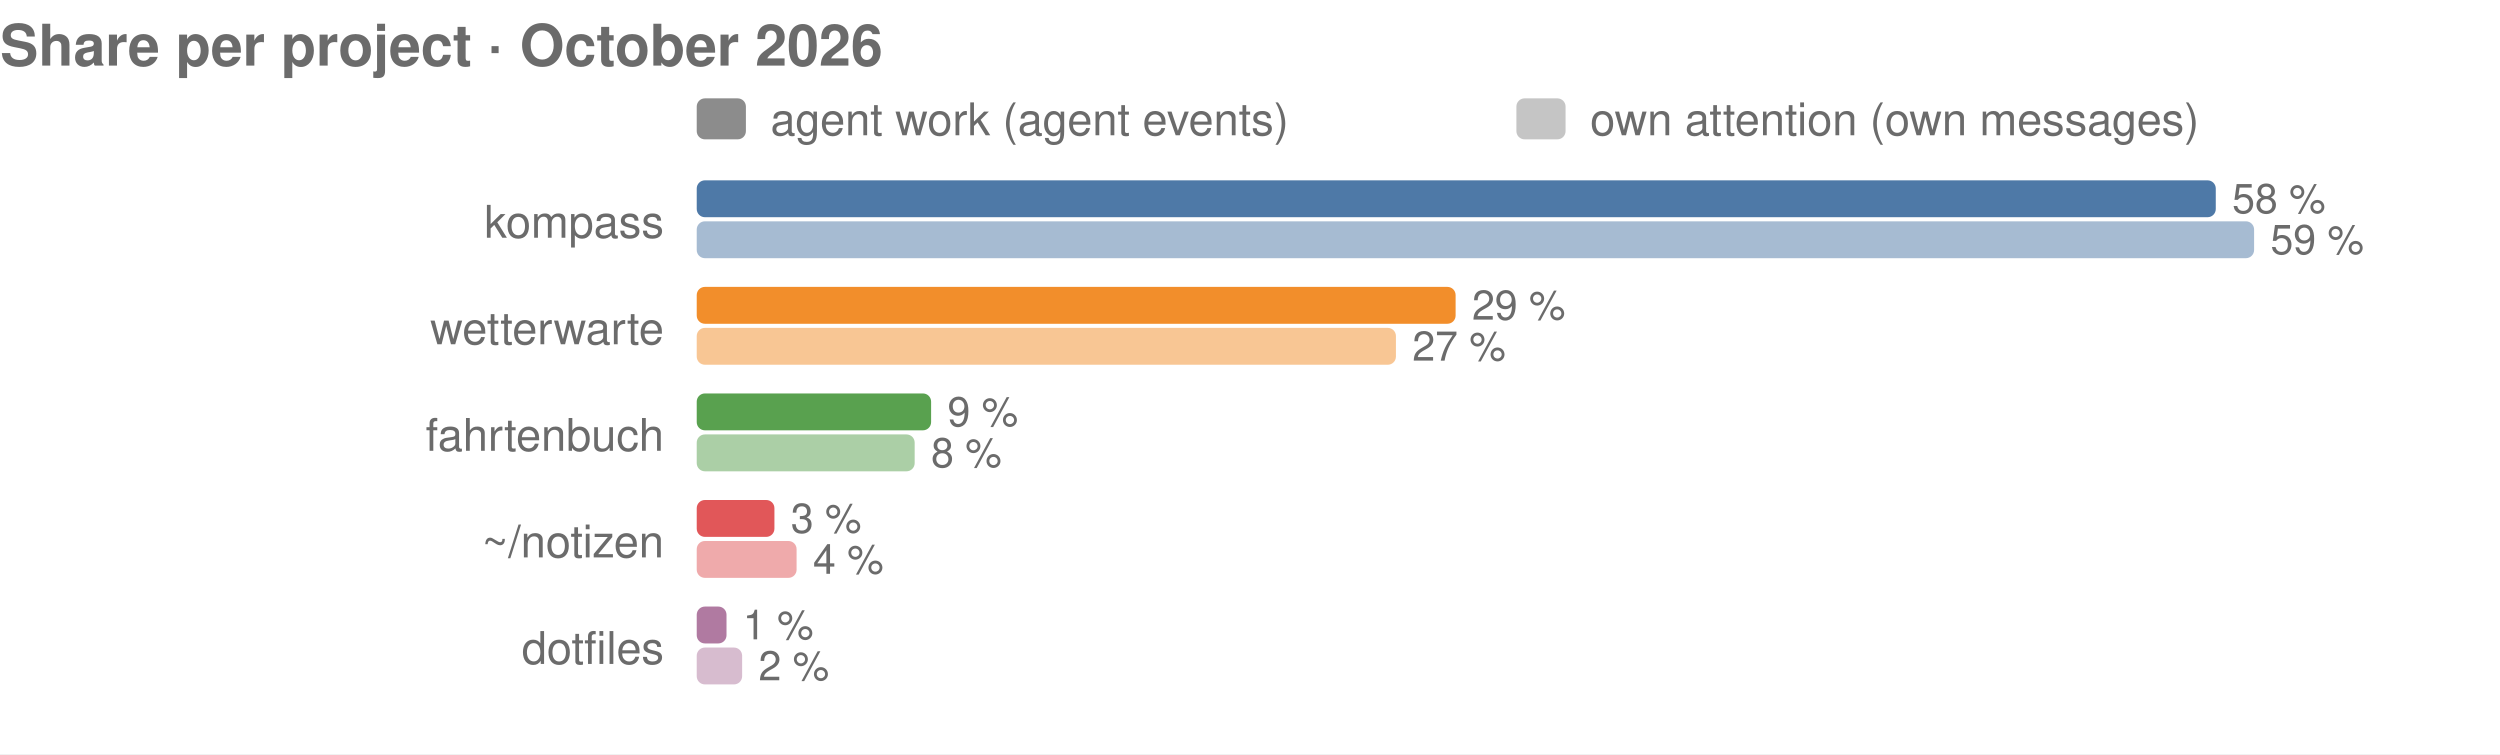
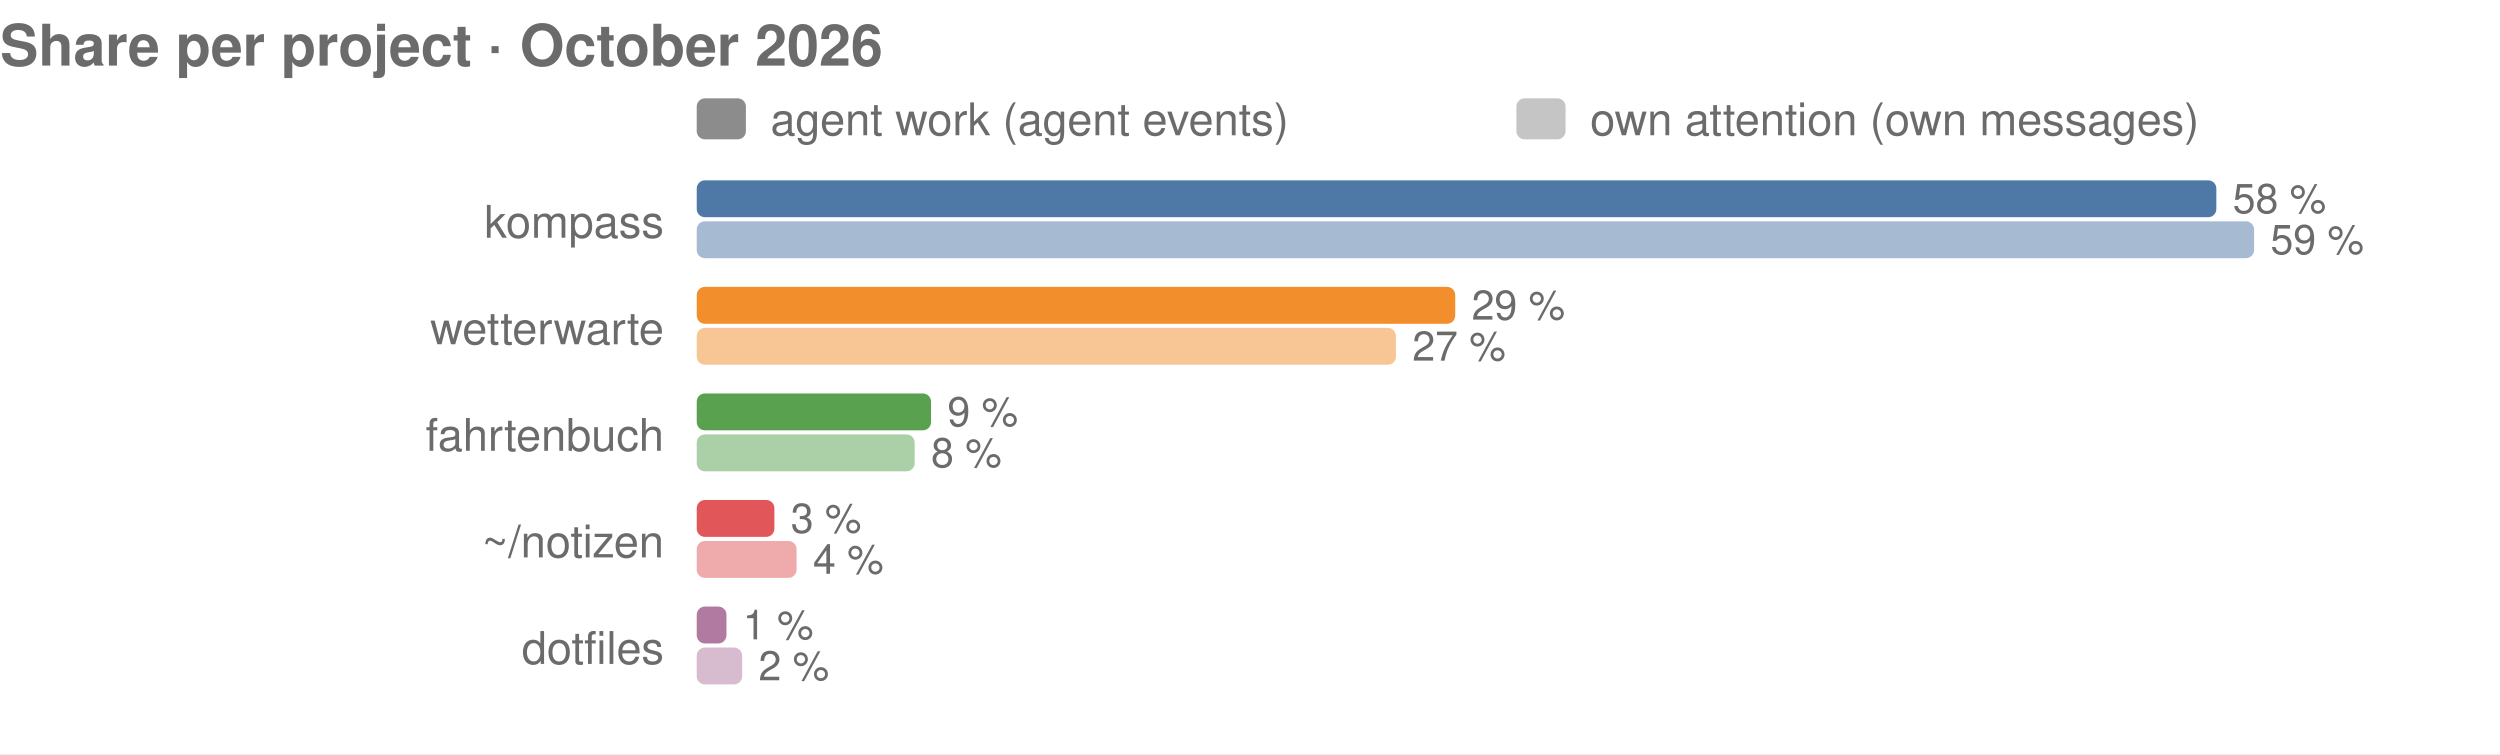
<svg xmlns="http://www.w3.org/2000/svg" width="610" height="184" viewBox="0 0 610 184" font-family="-apple-system, 'Segoe UI', Helvetica, Arial, sans-serif">
  <rect width="100%" height="100%" fill="#ffffff" />
  <text x="0" y="16" font-size="14" font-weight="600" fill="#6b6b6b">Share per project · October 2026</text>
  <rect x="170" y="24" width="12" height="10" rx="2" fill="#8c8c8c" />
  <text x="188" y="33" font-size="11" fill="#6b6b6b">agent work (agent events)</text>
  <rect x="370" y="24" width="12" height="10" rx="2" fill="#8c8c8c" fill-opacity="0.5" />
  <text x="388" y="33" font-size="11" fill="#6b6b6b">own attention (own messages)</text>
  <text x="162" y="58" font-size="11" text-anchor="end" fill="#6b6b6b">kompass</text>
-   <rect x="170" y="44" width="370.65" height="9" rx="2" fill="#4e79a7" />
-   <text x="544.65" y="52" font-size="10" fill="#6b6b6b">58 %</text>
+   <rect x="170" y="44" width="370.79" height="9" rx="2" fill="#4e79a7" />
+   <text x="544.79" y="52" font-size="10" fill="#6b6b6b">58 %</text>
  <rect x="170" y="54" width="380" height="9" rx="2" fill="#4e79a7" fill-opacity="0.5" />
  <text x="554" y="62" font-size="10" fill="#6b6b6b">59 %</text>
  <text x="162" y="84" font-size="11" text-anchor="end" fill="#6b6b6b">wetterwarte</text>
-   <rect x="170" y="70" width="185.17" height="9" rx="2" fill="#f28e2b" />
-   <text x="359.17" y="78" font-size="10" fill="#6b6b6b">29 %</text>
+   <rect x="170" y="70" width="185.08" height="9" rx="2" fill="#f28e2b" />
+   <text x="359.08" y="78" font-size="10" fill="#6b6b6b">29 %</text>
  <rect x="170" y="80" width="170.61" height="9" rx="2" fill="#f28e2b" fill-opacity="0.5" />
  <text x="344.61" y="88" font-size="10" fill="#6b6b6b">27 %</text>
  <text x="162" y="110" font-size="11" text-anchor="end" fill="#6b6b6b">fahrtenbuch</text>
-   <rect x="170" y="96" width="57.19" height="9" rx="2" fill="#59a14f" />
-   <text x="231.19" y="104" font-size="10" fill="#6b6b6b">9 %</text>
+   <rect x="170" y="96" width="57.17" height="9" rx="2" fill="#59a14f" />
+   <text x="231.17" y="104" font-size="10" fill="#6b6b6b">9 %</text>
  <rect x="170" y="106" width="53.18" height="9" rx="2" fill="#59a14f" fill-opacity="0.5" />
  <text x="227.18" y="114" font-size="10" fill="#6b6b6b">8 %</text>
  <text x="162" y="136" font-size="11" text-anchor="end" fill="#6b6b6b">~/notizen</text>
-   <rect x="170" y="122" width="18.96" height="9" rx="2" fill="#e15759" />
-   <text x="192.96" y="130" font-size="10" fill="#6b6b6b">3 %</text>
+   <rect x="170" y="122" width="18.95" height="9" rx="2" fill="#e15759" />
+   <text x="192.95" y="130" font-size="10" fill="#6b6b6b">3 %</text>
  <rect x="170" y="132" width="24.37" height="9" rx="2" fill="#e15759" fill-opacity="0.5" />
  <text x="198.37" y="140" font-size="10" fill="#6b6b6b">4 %</text>
  <text x="162" y="162" font-size="11" text-anchor="end" fill="#6b6b6b">dotfiles</text>
-   <rect x="170" y="148" width="7.27" height="9" rx="2" fill="#b07aa1" />
-   <text x="181.27" y="156" font-size="10" fill="#6b6b6b">1 %</text>
+   <rect x="170" y="148" width="7.26" height="9" rx="2" fill="#b07aa1" />
+   <text x="181.26" y="156" font-size="10" fill="#6b6b6b">1 %</text>
  <rect x="170" y="158" width="11.08" height="9" rx="2" fill="#b07aa1" fill-opacity="0.5" />
  <text x="185.08" y="166" font-size="10" fill="#6b6b6b">2 %</text>
</svg>
